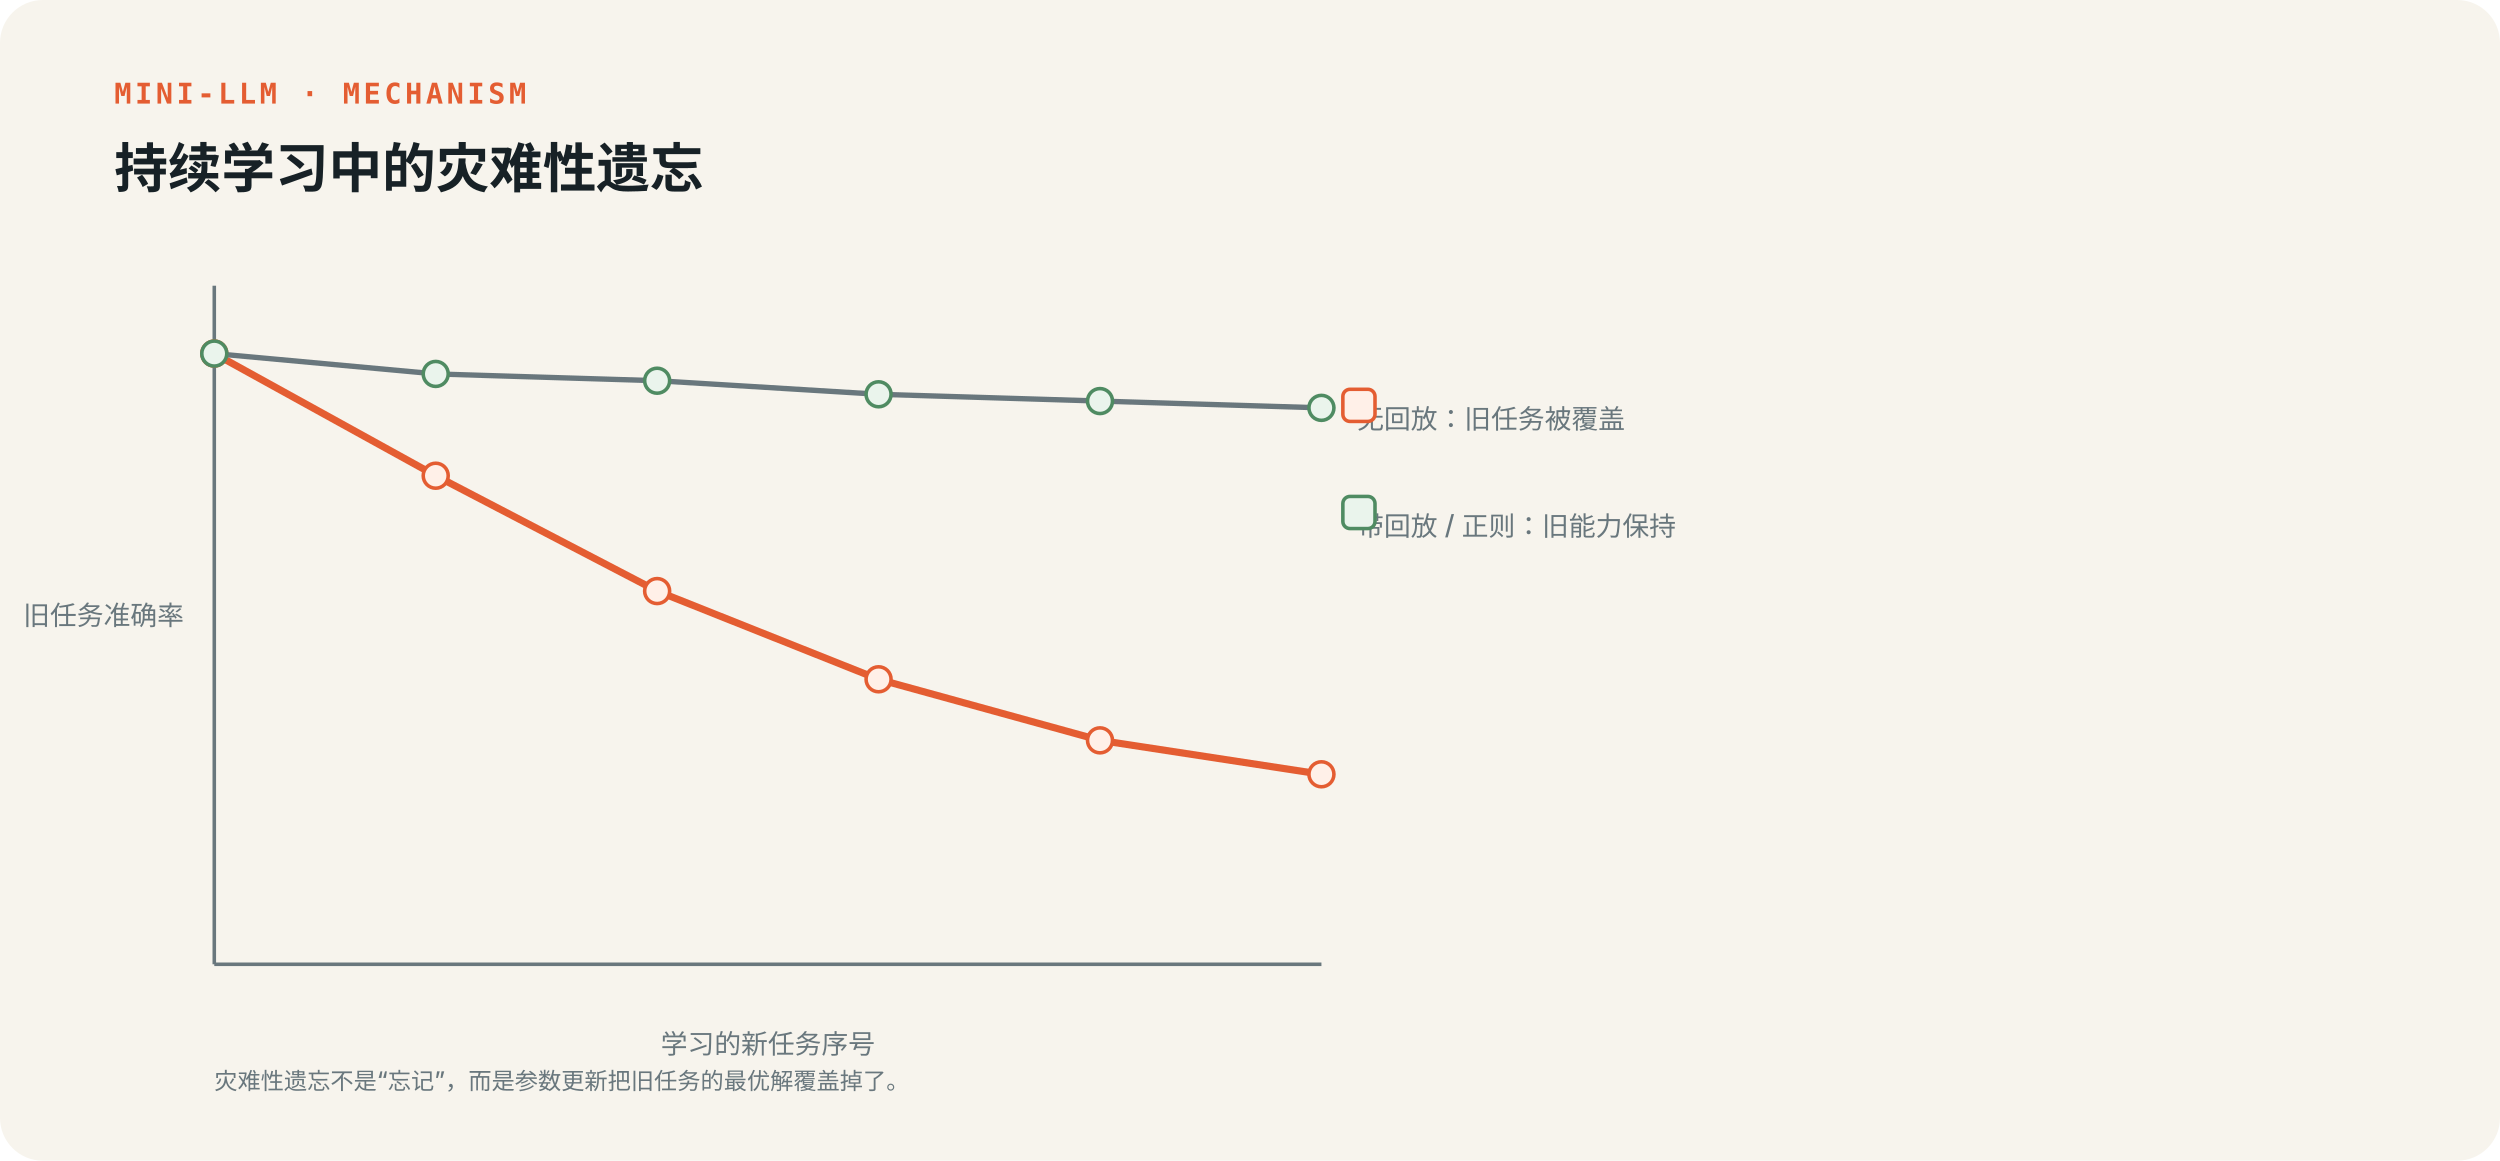
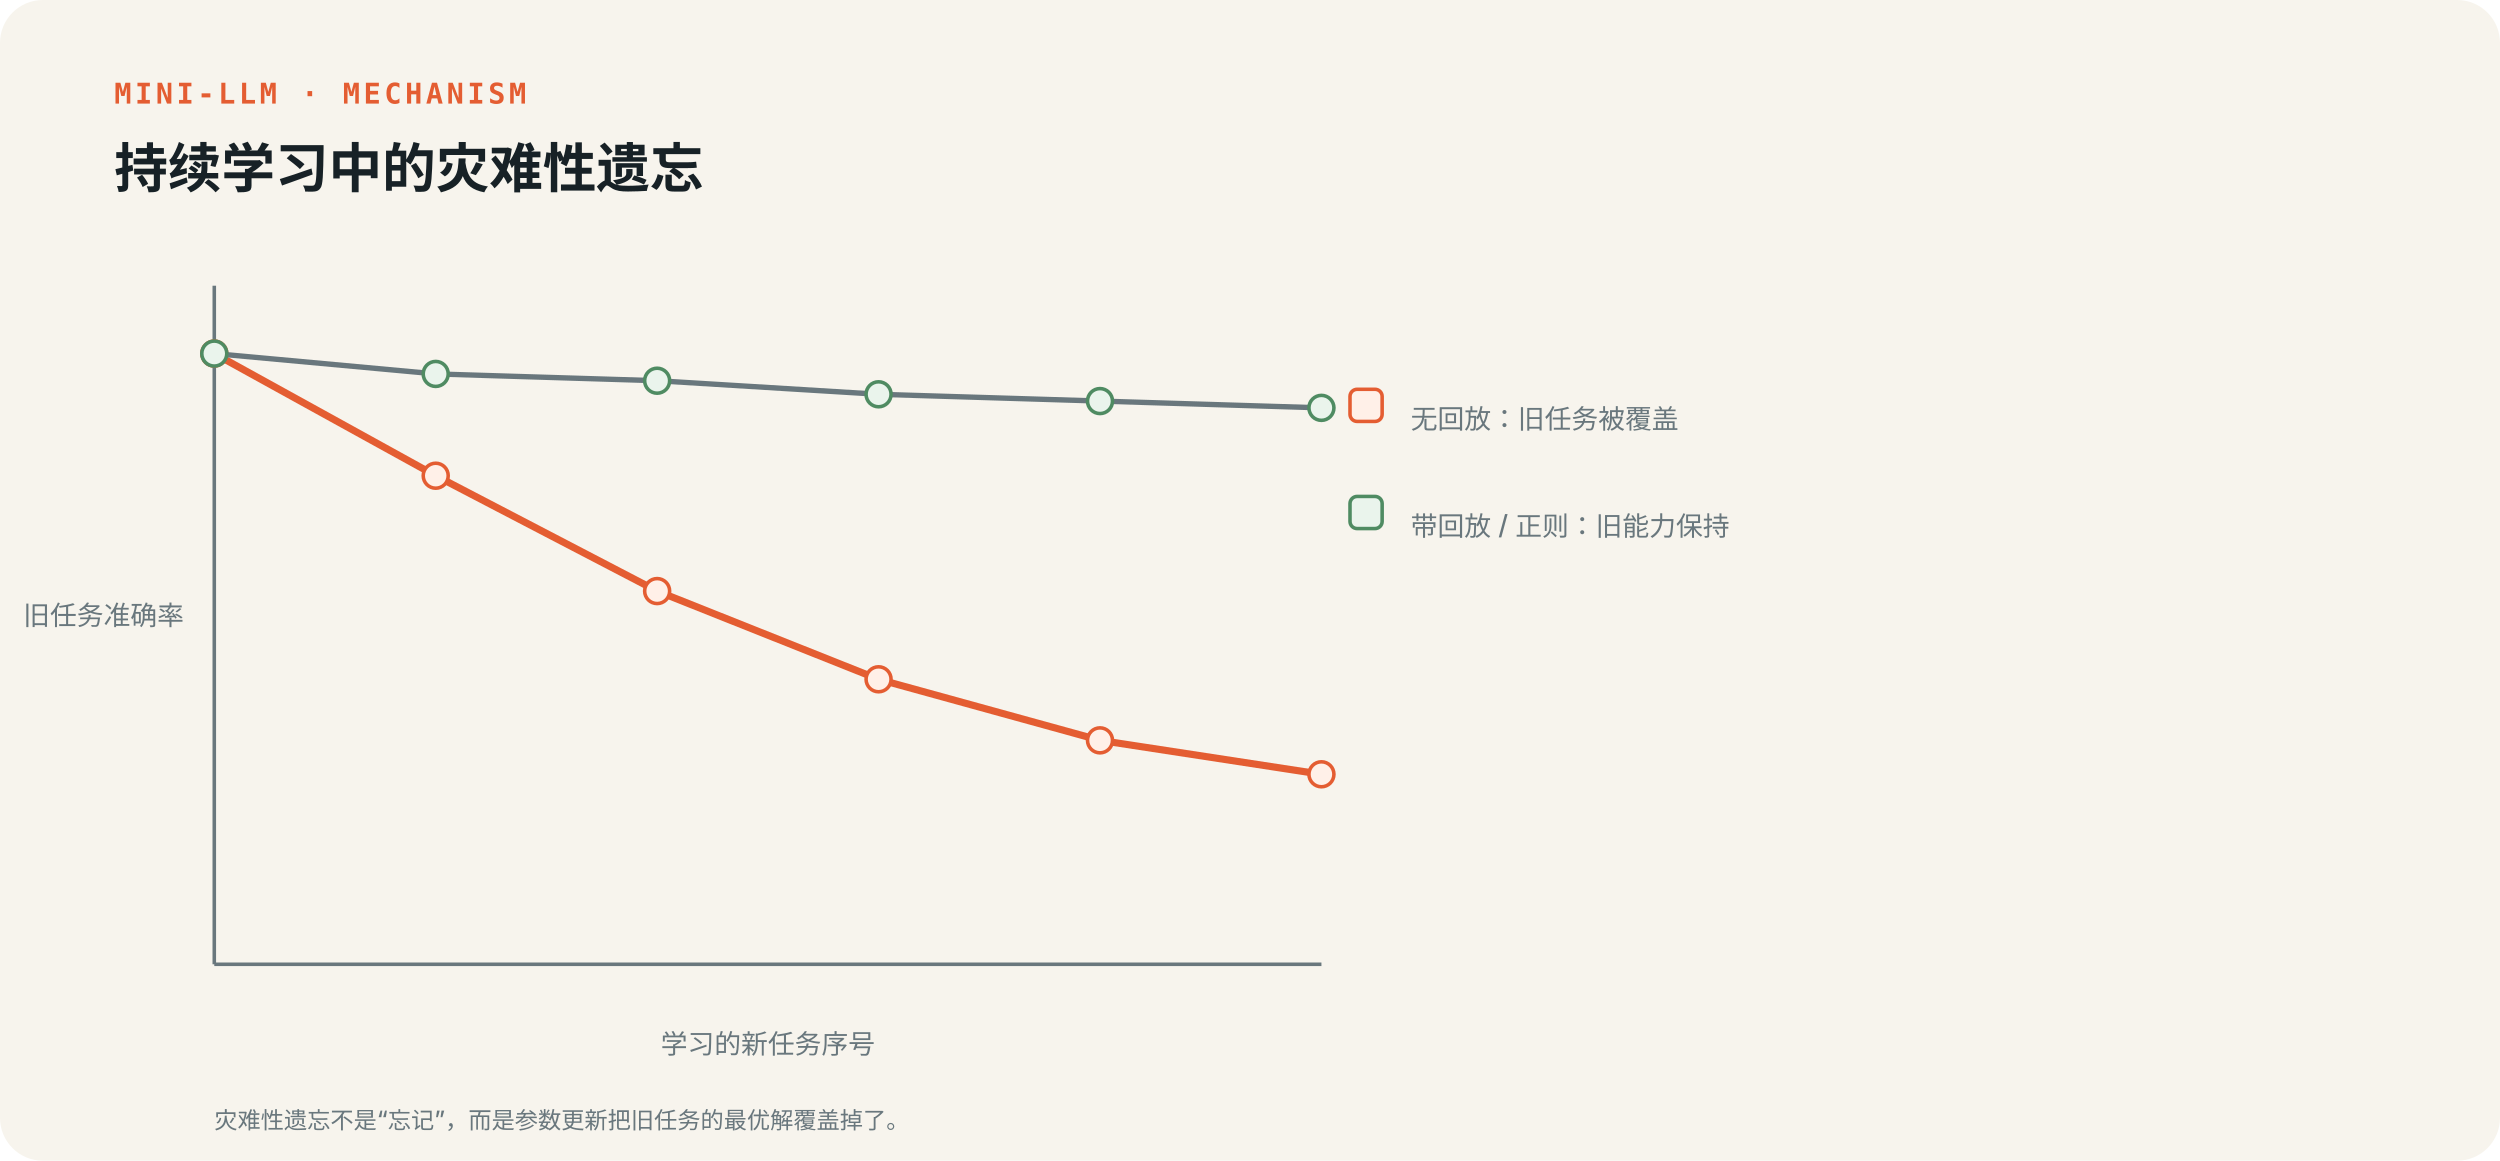
<svg xmlns="http://www.w3.org/2000/svg" width="1400" height="650" viewBox="0 0 1400 650" role="img" aria-labelledby="title desc">
  <defs>
    <marker id="arrow" markerWidth="10" markerHeight="10" refX="8" refY="3" orient="auto">
      <path d="M0,0 L0,6 L9,3 z" fill="currentColor" />
    </marker>
  </defs>
  <style>:root{color-scheme:light dark}.bg{fill:#f7f4ed}.title{fill:#172126;font:700 30px Inter,"Noto Sans SC","Microsoft YaHei",sans-serif}.kicker{fill:#e45d32;font:700 16px ui-monospace,Consolas,monospace;letter-spacing:2px}.box{fill:#fffdf8;stroke:#c4bdb1;stroke-width:2}.box.hot{fill:#fff0e8;stroke:#e45d32}.box.cool{fill:#eaf3f7;stroke:#3178a5}.box.good{fill:#eaf4ec;stroke:#4f8b62}.label{fill:#172126;font:650 18px Inter,"Noto Sans SC","Microsoft YaHei",sans-serif}.small{fill:#69777d;font:500 15px Inter,"Noto Sans SC","Microsoft YaHei",sans-serif}.tiny{fill:#69777d;font:500 13px Inter,"Noto Sans SC","Microsoft YaHei",sans-serif}.edge{color:#69777d;fill:none;stroke:currentColor;stroke-width:3;stroke-linecap:round;stroke-linejoin:round}.accent-edge{color:#e45d32;fill:none;stroke:currentColor;stroke-width:4;stroke-linecap:round;stroke-linejoin:round}.axis{fill:none;stroke:#69777d;stroke-width:2}.grid{stroke:#c4bdb1;stroke-width:1;opacity:.45}.dot{stroke:#fffdf8;stroke-width:3}.area{opacity:.14}@media(prefers-color-scheme:dark){.bg{fill:#101416}.title,.label{fill:#edf2f3}.kicker{fill:#ef855d}.box{fill:#182024;stroke:#526168}.box.hot{fill:#32211c;stroke:#e17750}.box.cool{fill:#172934;stroke:#4d91bc}.box.good{fill:#192b20;stroke:#65a779}.small{fill:#a8b4b9}.tiny{fill:#a8b4b9}.grid{stroke:#3c484e}.dot{stroke:#101416}}</style>
  <rect class="bg" width="1400" height="650" rx="24" />
  <text class="kicker" x="64" y="58">MINI-LLM · MECHANISM</text>
  <text class="title" x="64" y="105">持续学习中的灾难性遗忘</text>
  <line class="axis" x1="120" y1="540" x2="740" y2="540" />
  <line class="axis" x1="120" y1="540" x2="120" y2="160" />
  <text class="small" x="430.0" y="590" text-anchor="middle">学习的新任务序号</text>
  <text class="small" x="58" y="350.0" text-anchor="middle">旧任务准确率</text>
  <line class="accent-edge" x1="120" y1="198.0" x2="244.0" y2="266.4" stroke-width="4" />
  <line class="accent-edge" x1="244.0" y1="266.4" x2="368.0" y2="331.0" stroke-width="4" />
  <line class="accent-edge" x1="368.0" y1="331.0" x2="492.0" y2="380.4" stroke-width="4" />
  <line class="accent-edge" x1="492.0" y1="380.4" x2="616.0" y2="414.6" stroke-width="4" />
  <line class="accent-edge" x1="616.0" y1="414.6" x2="740.0" y2="433.6" stroke-width="4" />
  <circle cx="120" cy="198.0" r="7" class="box hot" />
  <circle cx="244.0" cy="266.4" r="7" class="box hot" />
  <circle cx="368.0" cy="331.0" r="7" class="box hot" />
  <circle cx="492.0" cy="380.4" r="7" class="box hot" />
  <circle cx="616.0" cy="414.6" r="7" class="box hot" />
  <circle cx="740.0" cy="433.6" r="7" class="box hot" />
  <line class="edge" x1="120" y1="198.0" x2="244.0" y2="209.4" stroke-width="4" />
  <line class="edge" x1="244.0" y1="209.4" x2="368.0" y2="213.2" stroke-width="4" />
  <line class="edge" x1="368.0" y1="213.2" x2="492.0" y2="220.8" stroke-width="4" />
  <line class="edge" x1="492.0" y1="220.8" x2="616.0" y2="224.6" stroke-width="4" />
  <line class="edge" x1="616.0" y1="224.6" x2="740.0" y2="228.4" stroke-width="4" />
  <circle cx="120" cy="198.0" r="7" class="box good" />
  <circle cx="244.0" cy="209.4" r="7" class="box good" />
  <circle cx="368.0" cy="213.2" r="7" class="box good" />
  <circle cx="492.0" cy="220.8" r="7" class="box good" />
  <circle cx="616.0" cy="224.6" r="7" class="box good" />
  <circle cx="740.0" cy="228.4" r="7" class="box good" />
-   <text class="small" x="760" y="240" text-anchor="start">无回放：旧任务被覆盖</text>
-   <rect class="box hot" x="752" y="218" width="18" height="18" rx="4" />
-   <text class="small" x="760" y="300" text-anchor="start">带回放 / 正则：旧能力保持</text>
-   <rect class="box good" x="752" y="278" width="18" height="18" rx="4" />
-   <text class="tiny" x="120" y="610" text-anchor="start">灾难性遗忘不是“忘记”，而是参数更新把旧任务的最优解覆盖掉了。</text>
+   <text class="small" x="790" y="240" text-anchor="start">无回放：旧任务被覆盖</text>
+   <rect class="box hot" x="756" y="218" width="18" height="18" rx="4" />
+   <text class="small" x="790" y="300" text-anchor="start">带回放 / 正则：旧能力保持</text>
+   <rect class="box good" x="756" y="278" width="18" height="18" rx="4" />
+   <text class="tiny" x="120" y="632" text-anchor="start">灾难性遗忘不是“忘记”，而是参数更新把旧任务的最优解覆盖掉了。</text>
</svg>
